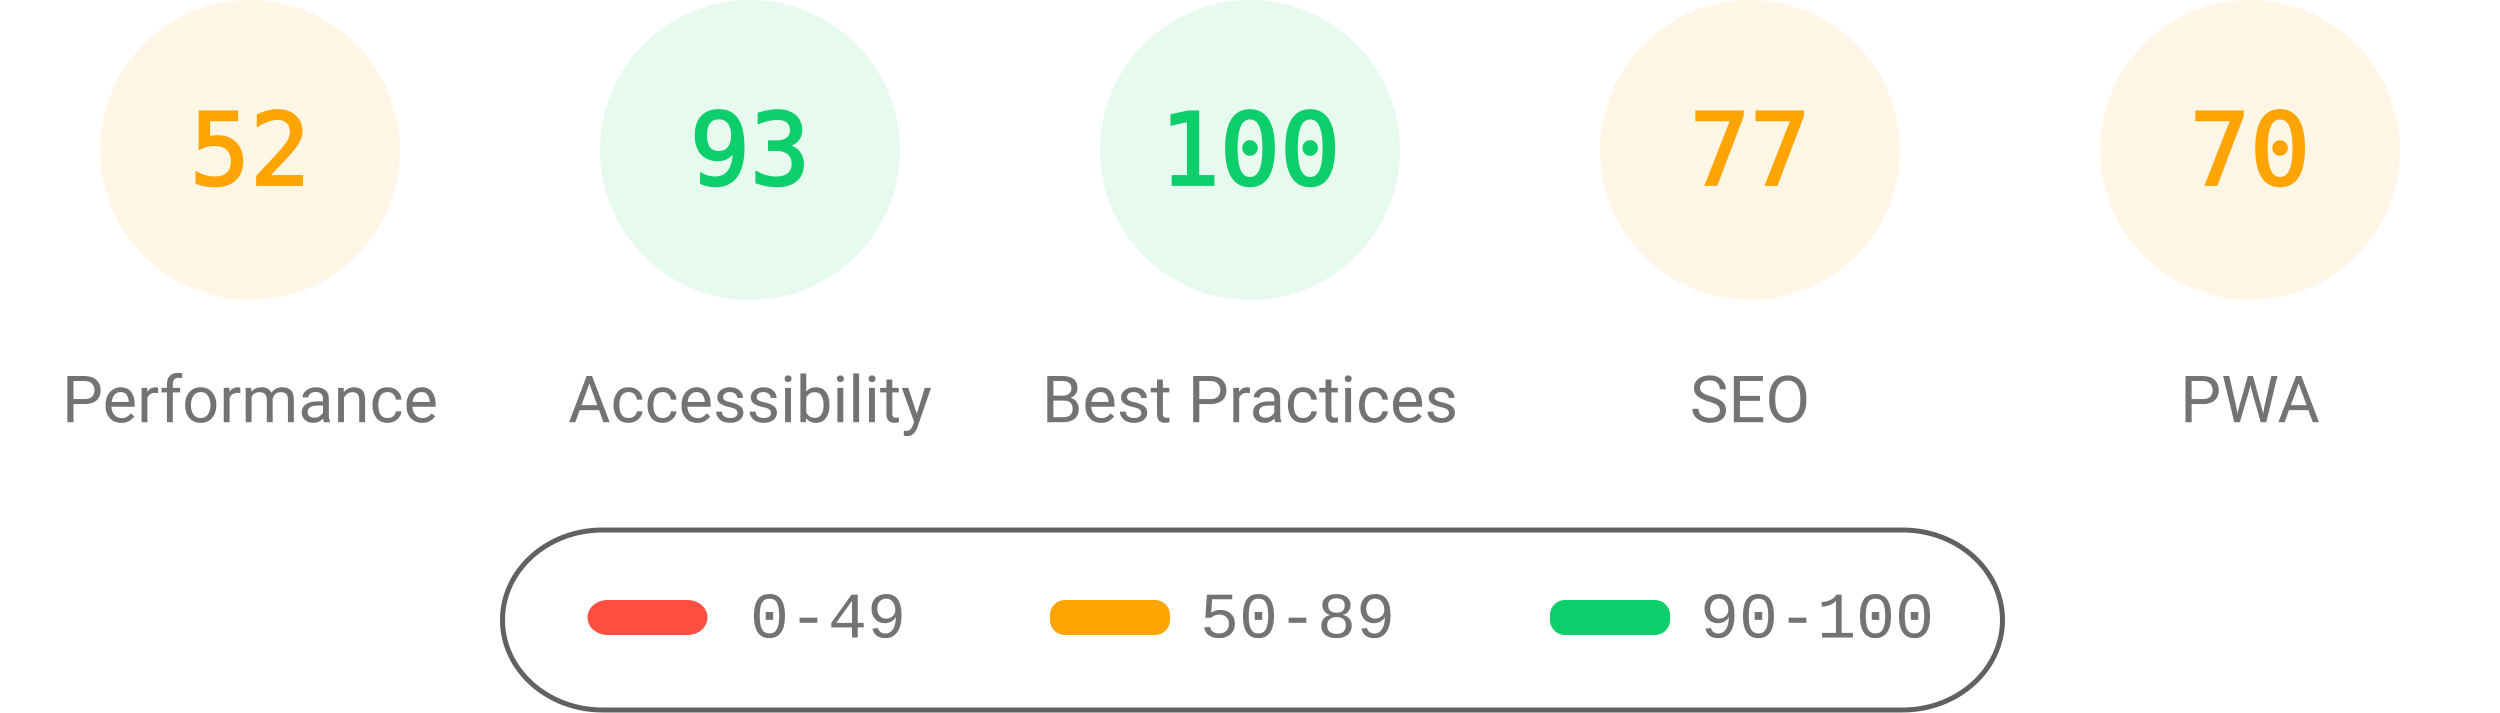
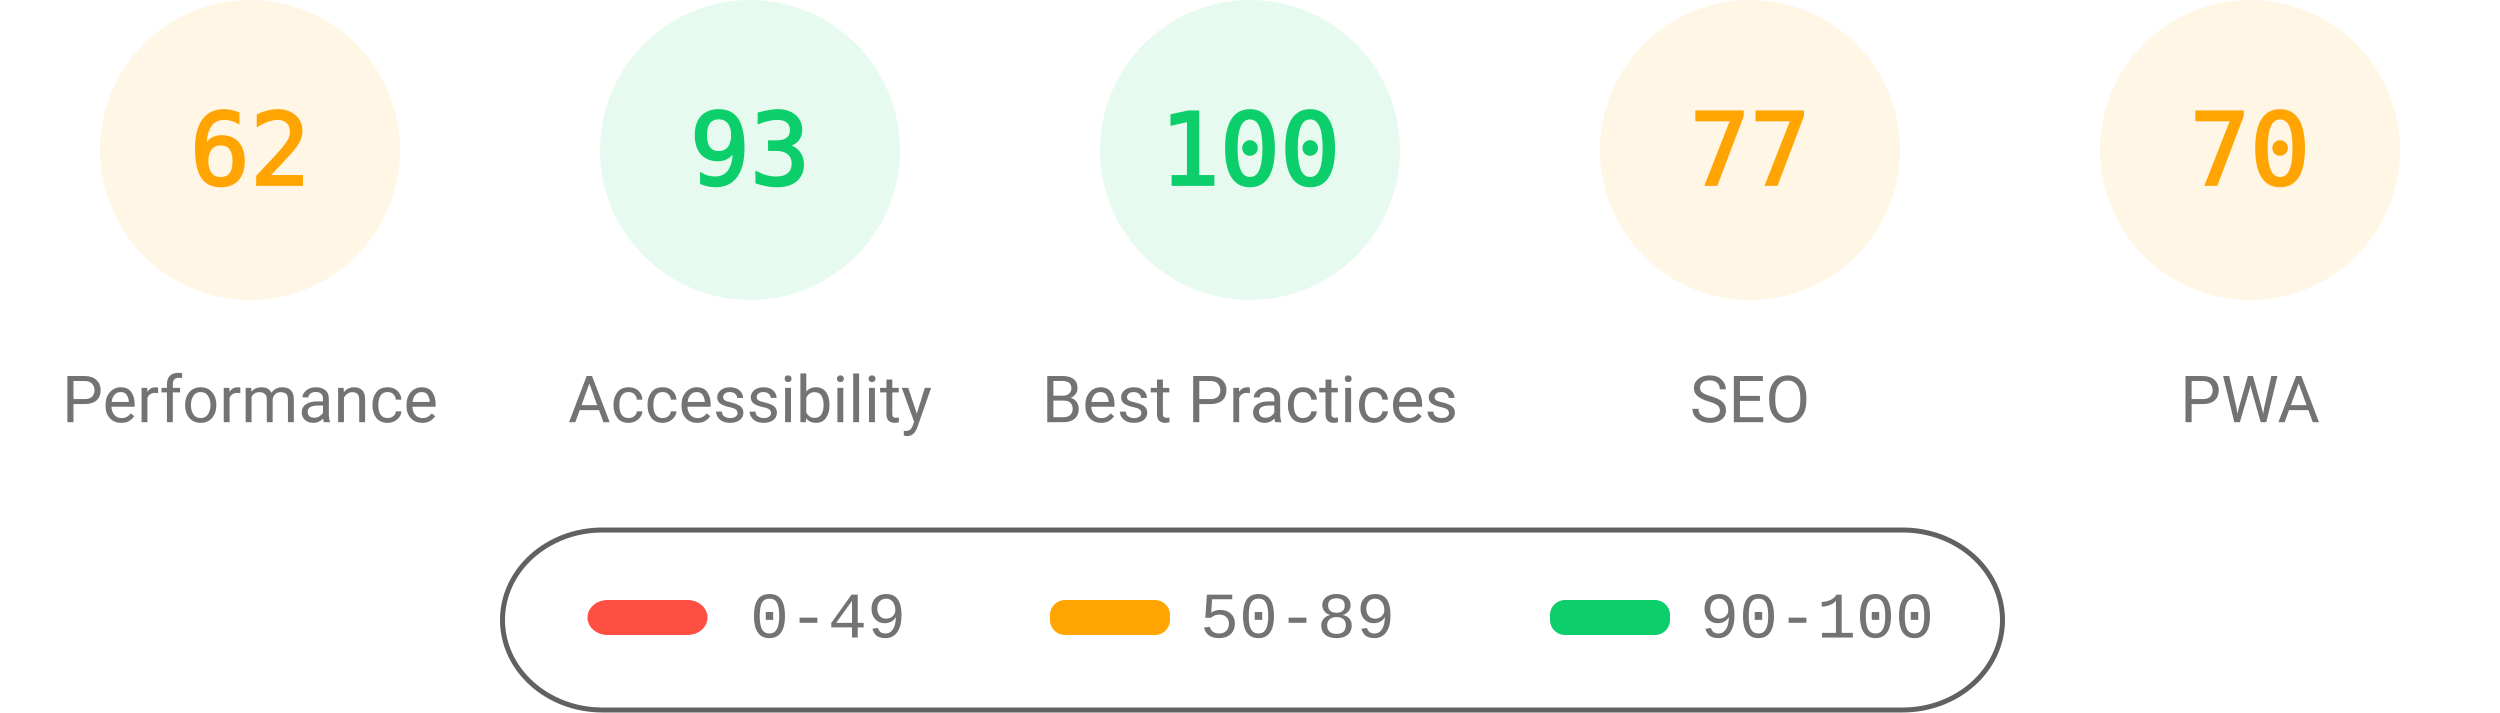
<svg xmlns="http://www.w3.org/2000/svg" fill="none" width="1000" height="285">
  <style>.gauge-base{opacity:.1}.gauge-arc{fill:none;animation-delay:250ms;stroke-linecap:round;transform:rotate(-90deg);transform-origin:100px 60px;animation:load-gauge 1s ease forwards}.guage-text{font-size:40px;font-family:monospace;text-align:center}.guage-red{color:#ff4e42;fill:#ff4e42;stroke:#ff4e42}.guage-orange{color:#ffa400;fill:#ffa400;stroke:#ffa400}.guage-green{color:#0cce6b;fill:#0cce6b;stroke:#0cce6b}.guage-undefined{color:#5c5c5c;fill:#5c5c5c;stroke:#5c5c5c}.guage-title{color:#737373;fill:#737373;stroke:none;font-size:26px;line-height:26px;font-family:Roboto,Halvetica,Arial,sans-serif}@keyframes load-gauge{from{stroke-dasharray:0 352.858}}</style>
  <svg class="guage-div guage-perf guage-orange" viewBox="0 0 200 200" width="200" height="200">
    <circle class="gauge-base" r="56" cx="100" cy="60" stroke-width="8" />
-     <circle class="gauge-arc guage-arc-1" r="56" cx="100" cy="60" stroke-width="8" style="stroke-dasharray:182.966,351.858" />
-     <text class="guage-text" x="100" y="60" alignment-baseline="central" dominant-baseline="central" text-anchor="middle">52</text>
+     <circle class="gauge-arc guage-arc-1" r="56" cx="100" cy="60" stroke-width="8" style="stroke-dasharray:218.152,351.858" />
+     <text class="guage-text" x="100" y="60" alignment-baseline="central" dominant-baseline="central" text-anchor="middle">62</text>
    <text class="guage-title" x="100" y="160" alignment-baseline="central" dominant-baseline="central" text-anchor="middle">Performance</text>
  </svg>
  <svg class="guage-div guage-acc guage-green" viewBox="0 0 200 200" width="200" height="200" x="200">
    <circle class="gauge-base" r="56" cx="100" cy="60" stroke-width="8" />
    <circle class="gauge-arc guage-arc-2" r="56" cx="100" cy="60" stroke-width="8" style="stroke-dasharray:327.228,351.858" />
    <text class="guage-text" x="100" y="60" alignment-baseline="central" dominant-baseline="central" text-anchor="middle">93</text>
    <text class="guage-title" x="100" y="160" alignment-baseline="central" dominant-baseline="central" text-anchor="middle">Accessibility</text>
  </svg>
  <svg class="guage-div guage-best guage-green" viewBox="0 0 200 200" width="200" height="200" x="400">
    <circle class="gauge-base" r="56" cx="100" cy="60" stroke-width="8" />
    <circle class="gauge-arc guage-arc-3" r="56" cx="100" cy="60" stroke-width="8" style="stroke-dasharray:351.858,351.858" />
    <text class="guage-text" x="100" y="60" alignment-baseline="central" dominant-baseline="central" text-anchor="middle">100</text>
    <text class="guage-title" x="100" y="160" alignment-baseline="central" dominant-baseline="central" text-anchor="middle">Best Practices</text>
  </svg>
  <svg class="guage-div guage-seo guage-orange" viewBox="0 0 200 200" width="200" height="200" x="600">
    <circle class="gauge-base" r="56" cx="100" cy="60" stroke-width="8" />
    <circle class="gauge-arc guage-arc-4" r="56" cx="100" cy="60" stroke-width="8" style="stroke-dasharray:270.931,351.858" />
    <text class="guage-text" x="100" y="60" alignment-baseline="central" dominant-baseline="central" text-anchor="middle">77</text>
    <text class="guage-title" x="100" y="160" alignment-baseline="central" dominant-baseline="central" text-anchor="middle">SEO</text>
  </svg>
  <svg class="guage-div guage-pwa guage-orange" viewBox="0 0 200 200" width="200" height="200" x="800">
    <circle class="gauge-base" r="56" cx="100" cy="60" stroke-width="8" />
    <circle class="gauge-arc guage-arc-4" r="56" cx="100" cy="60" stroke-width="8" style="stroke-dasharray:246.301,351.858" />
    <text class="guage-text" x="100" y="60" alignment-baseline="central" dominant-baseline="central" text-anchor="middle">70</text>
    <text class="guage-title" x="100" y="160" alignment-baseline="central" dominant-baseline="central" text-anchor="middle">PWA</text>
  </svg>
  <svg width="604" height="76" x="200" y="210">
    <path fill="none" id="canvas_background" d="M-1-1h604v80H-1z" />
    <rect fill-opacity="0" stroke="#616161" stroke-width="2" rx="40" id="svg_2" height="72" width="600" y="2" x="1" fill="#000" />
    <rect stroke="#000" rx="8" id="svg_3" height="14" width="48" y="30" x="35" stroke-opacity="null" stroke-width="0" fill="#ff4e42" />
    <rect stroke="#000" rx="6" id="svg_4" height="14" width="48" y="30" x="220" stroke-opacity="null" stroke-width="0" fill="#ffa400" />
    <rect stroke="#000" rx="6" id="svg_5" height="14" width="48" y="30" x="420" stroke-opacity="null" stroke-width="0" fill="#0cce6b" />
    <text xml:space="preserve" text-anchor="start" font-family="'Courier New', Courier, monospace" font-size="26" id="svg_6" y="45" x="100" stroke-opacity="null" stroke-width="0" stroke="#000" fill="#737373">0-49</text>
    <text xml:space="preserve" text-anchor="start" font-family="'Courier New', Courier, monospace" font-size="26" id="svg_7" y="45" x="280" stroke-opacity="null" stroke-width="0" stroke="#000" fill="#737373">50-89</text>
    <text xml:space="preserve" text-anchor="start" font-family="'Courier New', Courier, monospace" font-size="26" id="svg_8" y="45" x="480" stroke-opacity="null" stroke-width="0" stroke="#000" fill="#737373">90-100</text>
  </svg>
</svg>
